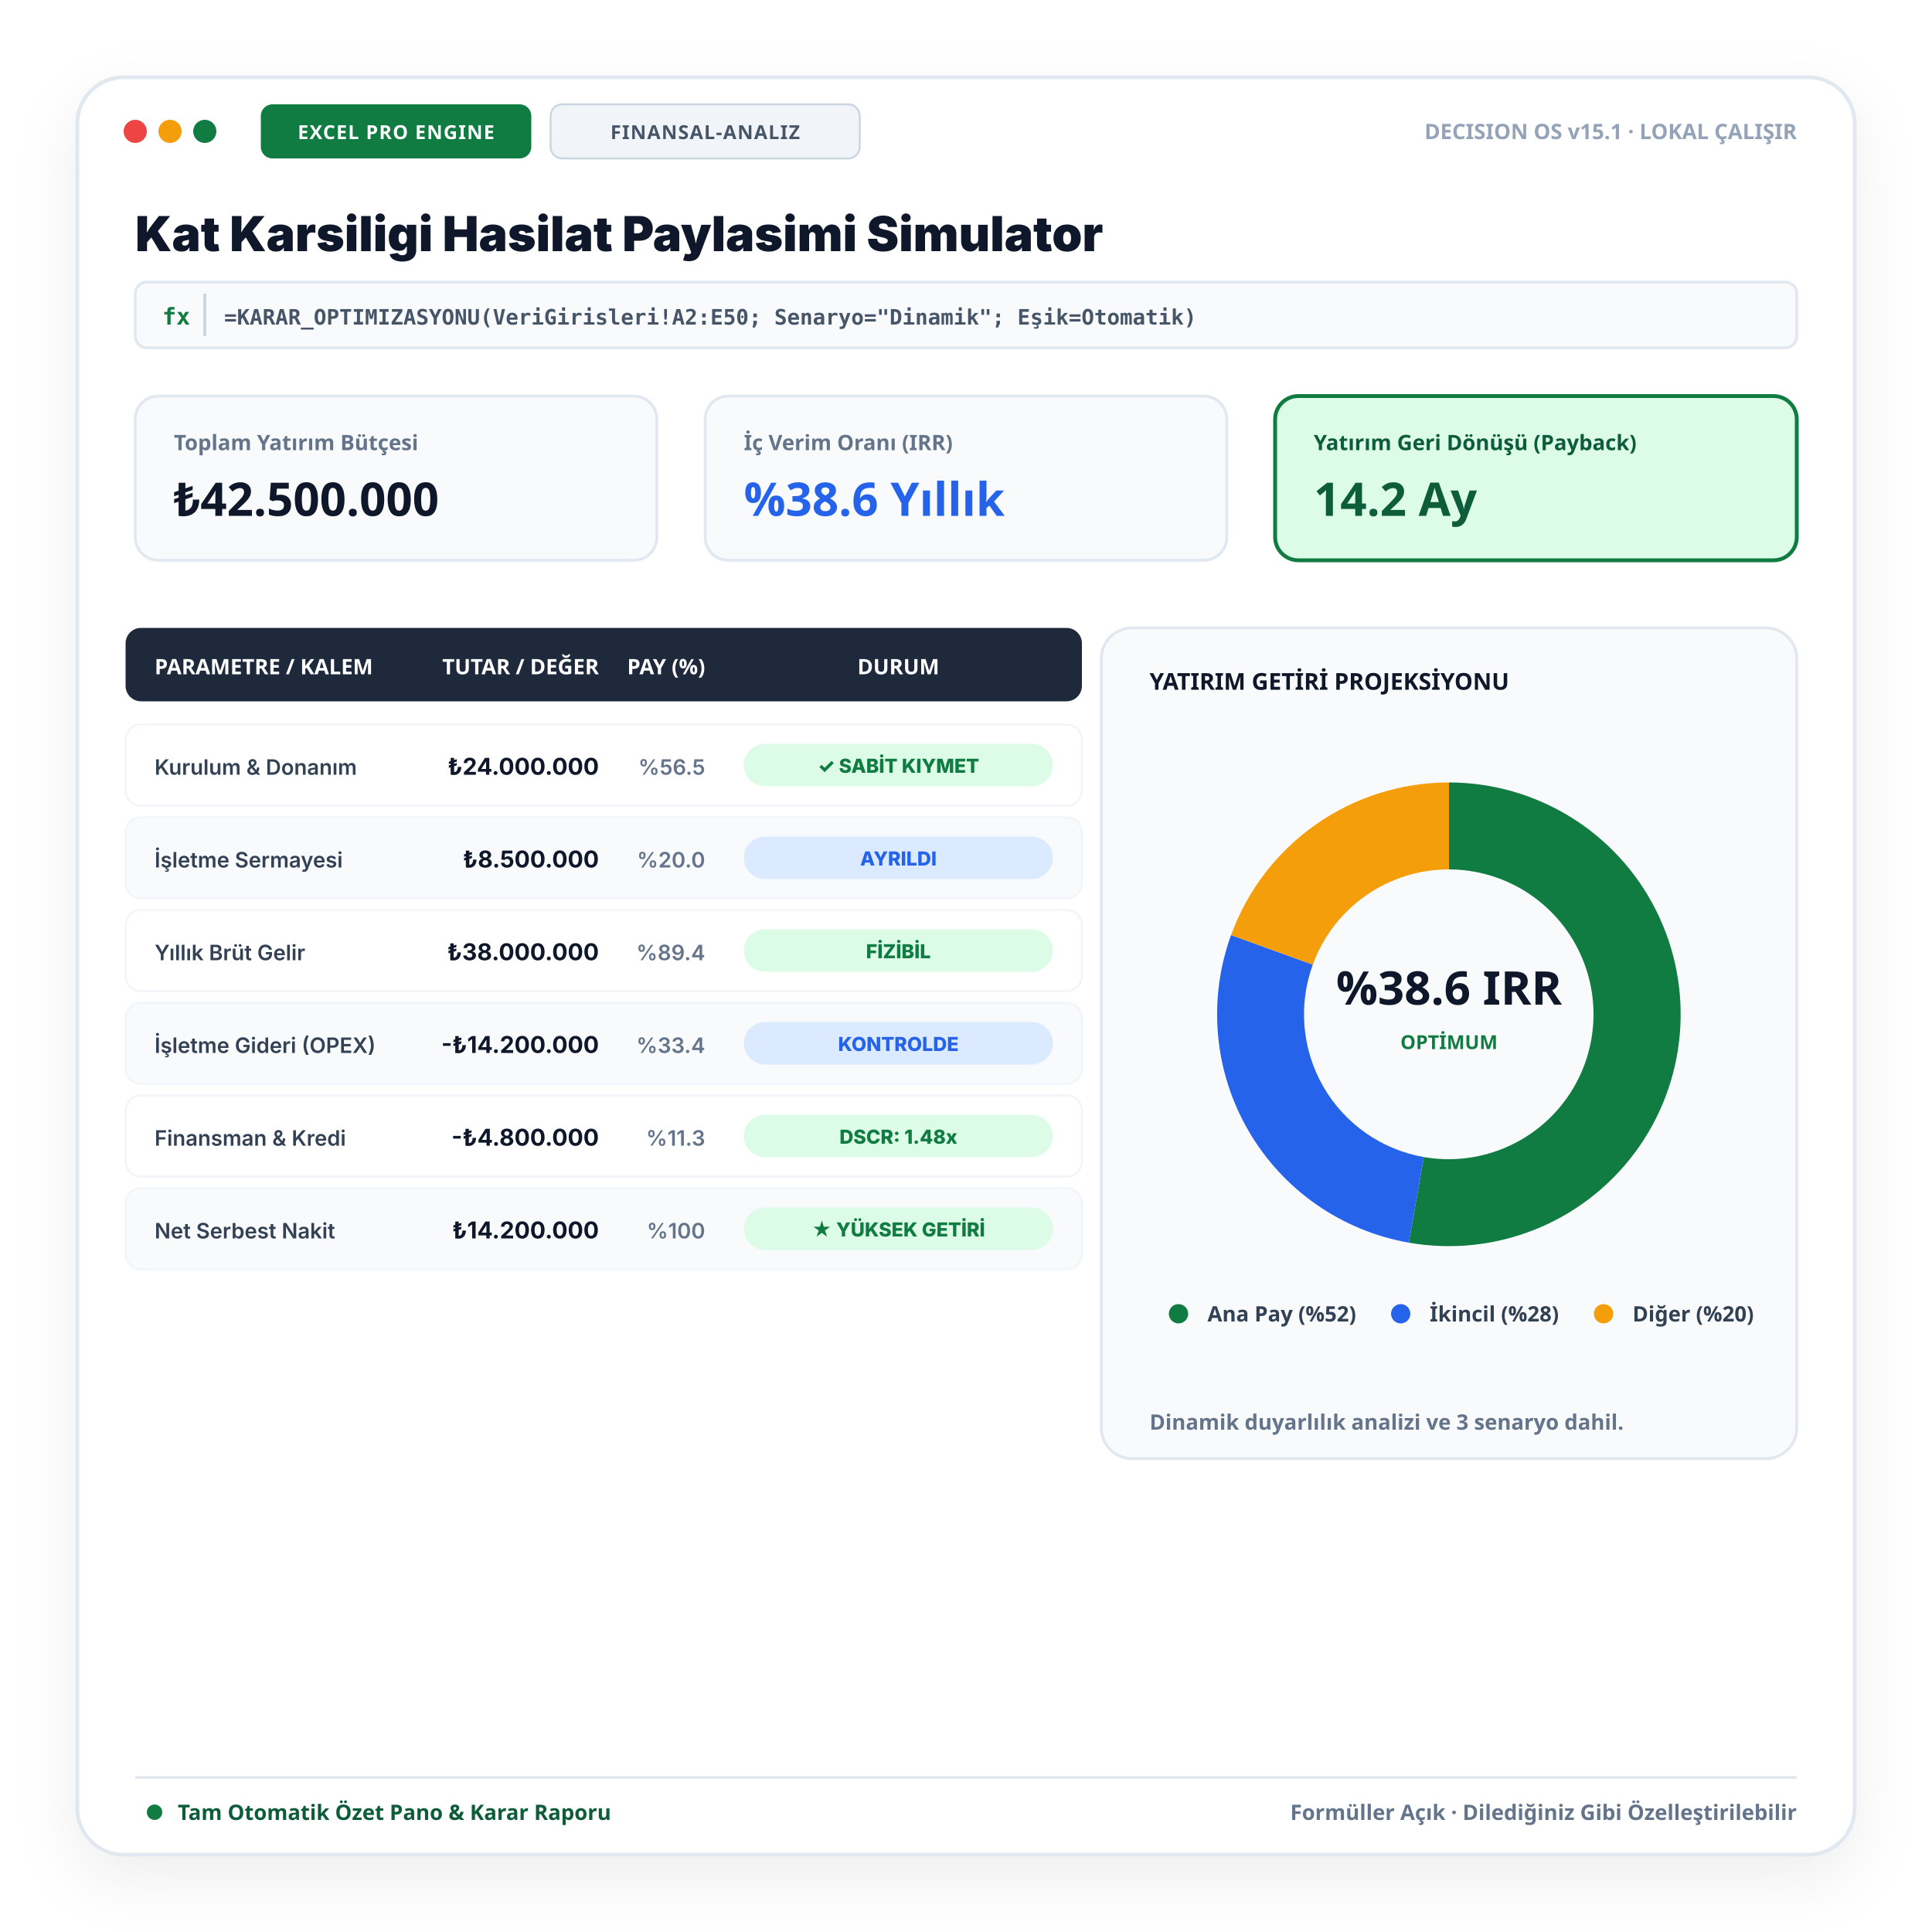
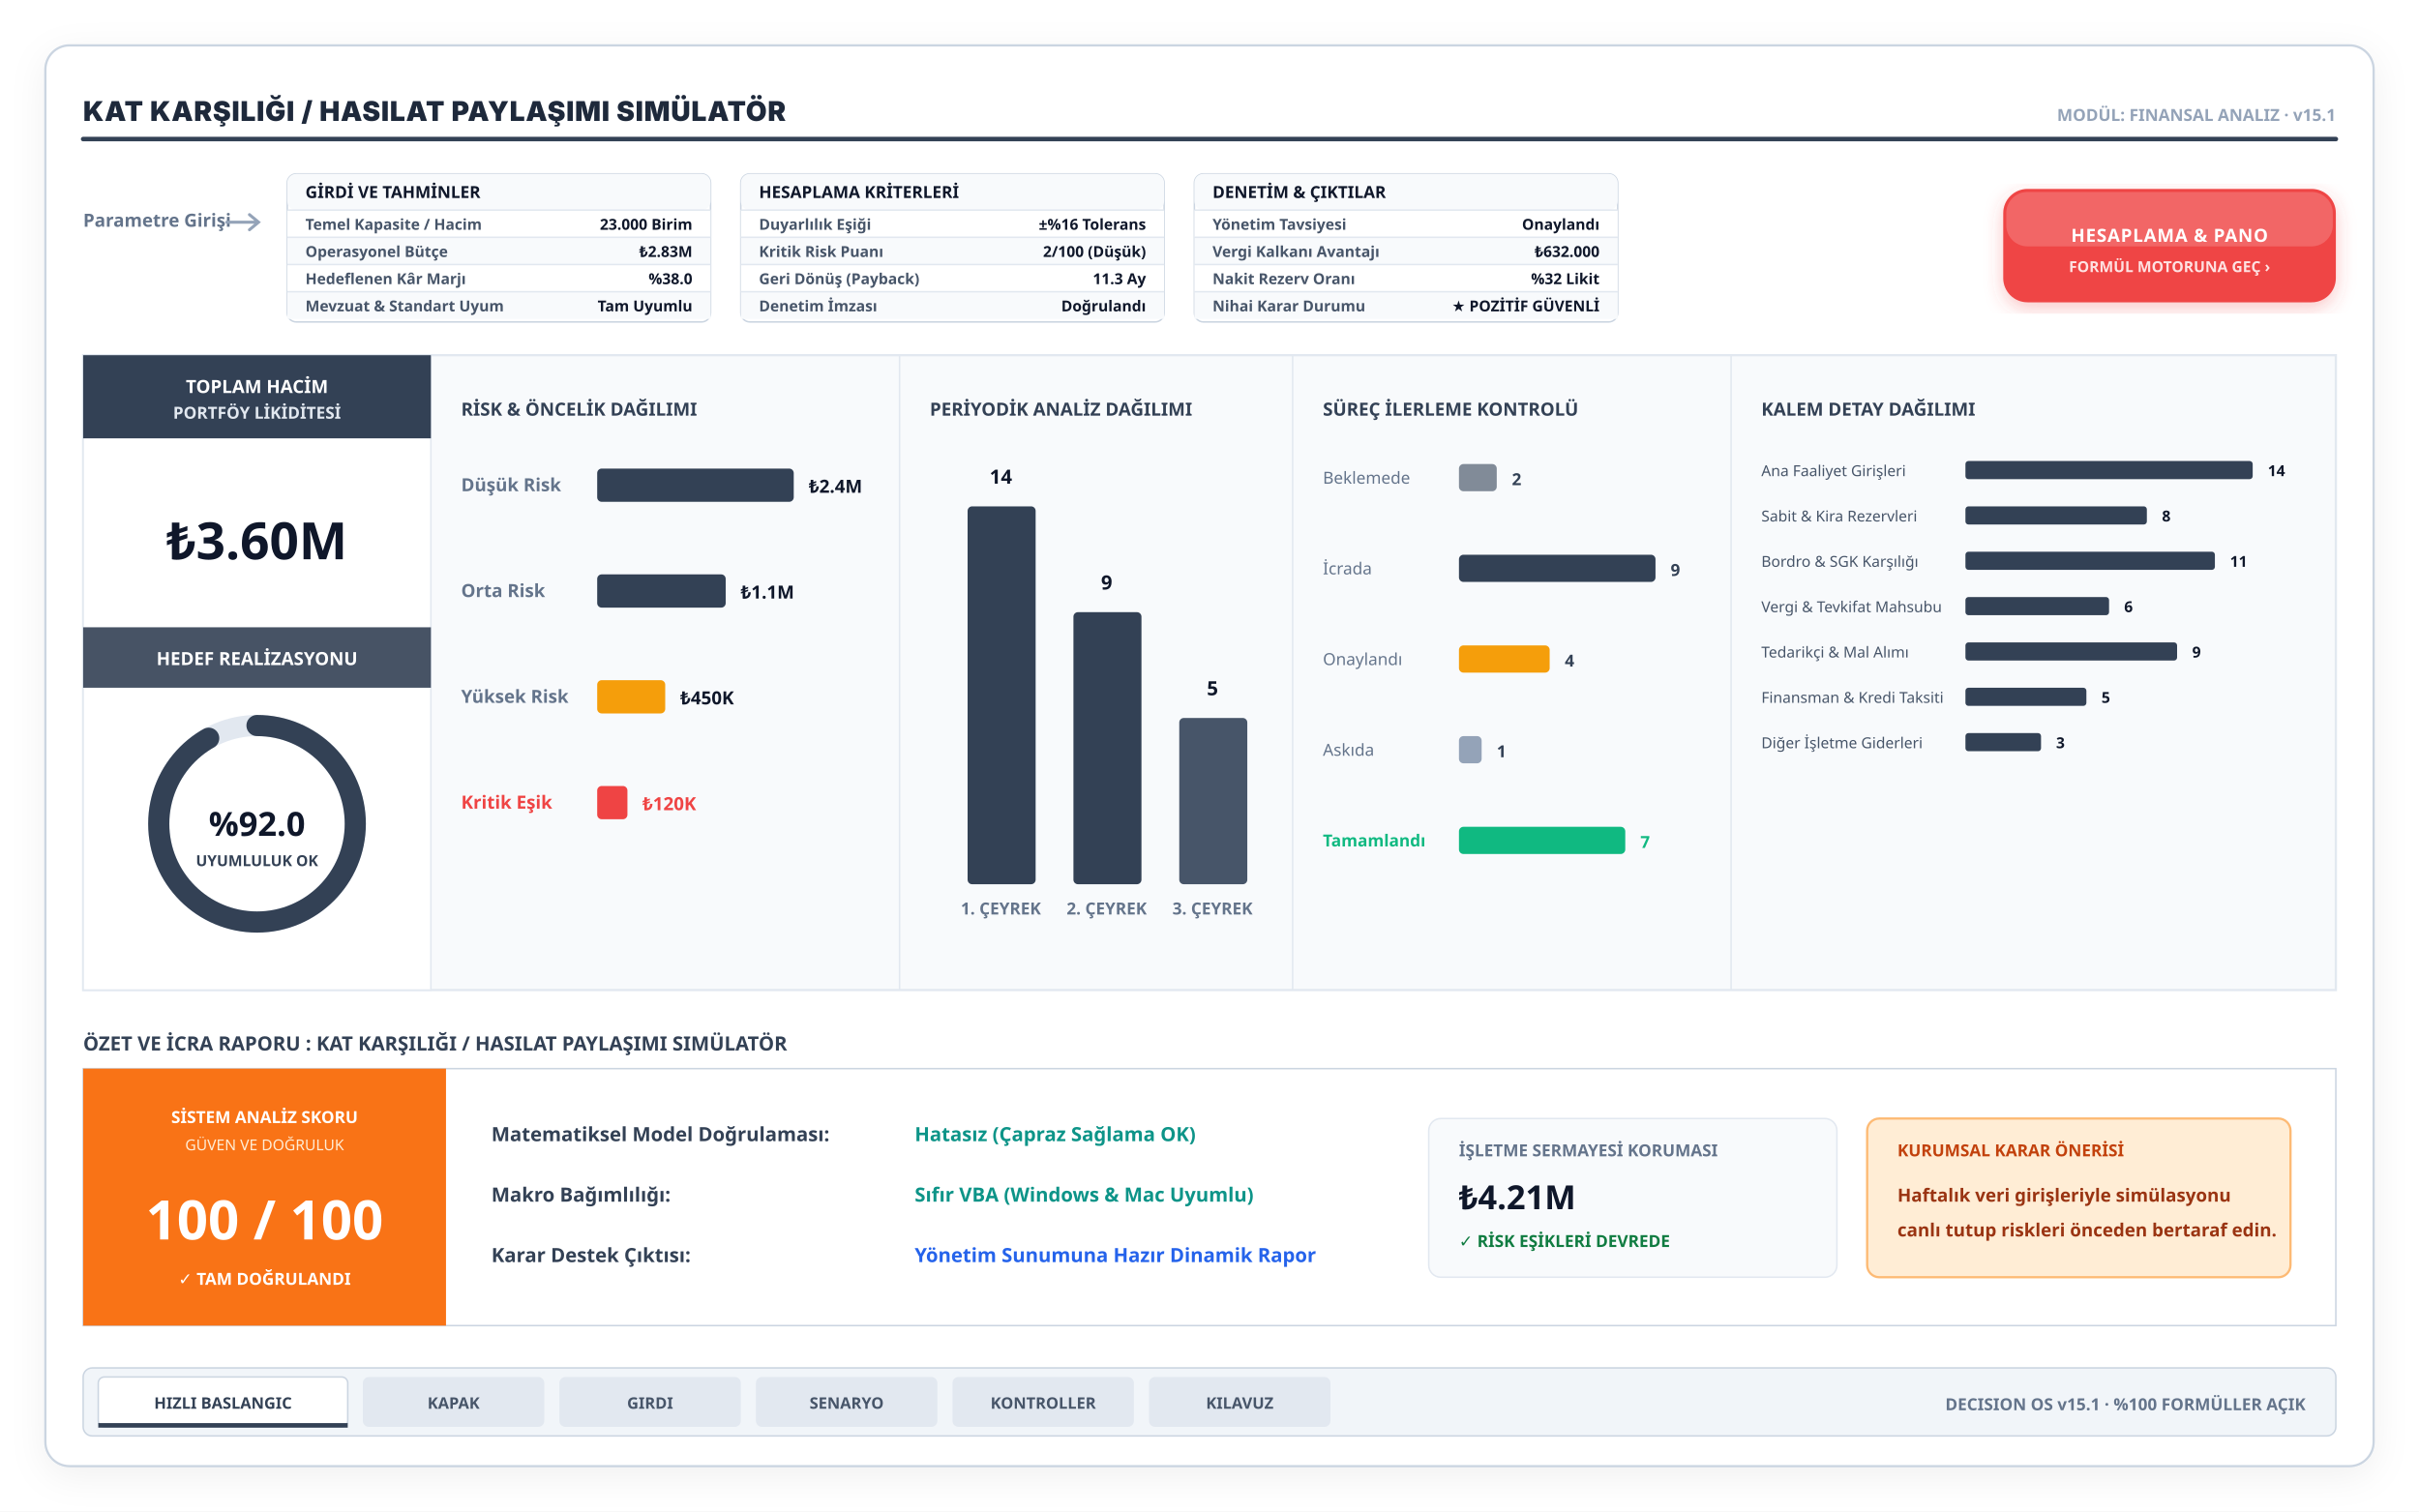
- <svg xmlns="http://www.w3.org/2000/svg" viewBox="0 0 1000 1000" width="100%" height="100%">
+ <svg xmlns="http://www.w3.org/2000/svg" viewBox="0 0 1600 1000" width="100%" height="100%">
  <defs>
-     <filter id="softCard" x="-10%" y="-10%" width="120%" height="120%">
-       <feDropShadow dx="0" dy="12" stdDeviation="16" flood-color="#0f172a" flood-opacity="0.07" />
+     <filter id="cardShadow" x="-5%" y="-5%" width="110%" height="110%">
+       <feDropShadow dx="0" dy="6" stdDeviation="12" flood-color="#0f172a" flood-opacity="0.06" />
+     </filter>
+     <filter id="btnShadow" x="-10%" y="-10%" width="120%" height="120%">
+       <feDropShadow dx="0" dy="4" stdDeviation="6" flood-color="#ef4444" flood-opacity="0.3" />
    </filter>
  </defs>
-   <rect width="1000" height="1000" fill="#ffffff" />
-   <rect x="40" y="40" width="920" height="920" rx="24" fill="#ffffff" stroke="#e2e8f0" stroke-width="2" filter="url(#softCard)" />
-   <g transform="translate(70, 68)">
-     <circle cx="0" cy="0" r="6" fill="#ef4444" />
-     <circle cx="18" cy="0" r="6" fill="#f59e0b" />
-     <circle cx="36" cy="0" r="6" fill="#107c41" />
-     <rect x="65" y="-14" width="140" height="28" rx="6" fill="#107c41" />
-     <text x="135" y="4" font-family="system-ui" font-size="10" font-weight="800" fill="#ffffff" text-anchor="middle" letter-spacing="0.5">EXCEL PRO ENGINE</text>
-     <rect x="215" y="-14" width="160" height="28" rx="6" fill="#f1f5f9" stroke="#cbd5e1" stroke-width="1" />
-     <text x="295" y="4" font-family="system-ui" font-size="10" font-weight="700" fill="#475569" text-anchor="middle" letter-spacing="0.5">FINANSAL-ANALIZ</text>
-     <text x="860" y="4" font-family="system-ui" font-size="11" font-weight="700" fill="#94a3b8" text-anchor="end">DECISION OS v15.1 · LOKAL ÇALIŞIR</text>
-   </g>
-   <g transform="translate(70, 130)">
-     <text x="0" y="0" font-family="system-ui, -apple-system, sans-serif" font-size="25" font-weight="900" fill="#0f172a">Kat Karsiligi Hasilat Paylasimi Simulator</text>
-     <rect x="0" y="16" width="860" height="34" rx="6" fill="#f8fafc" stroke="#e2e8f0" stroke-width="1.5" />
-     <text x="14" y="38" font-family="system-ui, monospace" font-size="12" font-weight="800" fill="#107c41">fx</text>
-     <line x1="36" y1="22" x2="36" y2="44" stroke="#cbd5e1" stroke-width="1.5" />
-     <text x="46" y="38" font-family="system-ui, monospace" font-size="11" font-weight="600" fill="#475569">=KARAR_OPTIMIZASYONU(VeriGirisleri!A2:E50; Senaryo="Dinamik"; Eşik=Otomatik)</text>
-   </g>
-   <g transform="translate(70, 205)">
-     <rect x="0" y="0" width="270" height="85" rx="12" fill="#f8fafc" stroke="#e2e8f0" stroke-width="1.5" />
-     <text x="20" y="28" font-family="system-ui" font-size="11" font-weight="700" fill="#64748b">Toplam Yatırım Bütçesi</text>
-     <text x="20" y="62" font-family="system-ui" font-size="24" font-weight="900" fill="#0f172a">₺42.500.000</text>
-     <rect x="295" y="0" width="270" height="85" rx="12" fill="#f8fafc" stroke="#e2e8f0" stroke-width="1.5" />
-     <text x="315" y="28" font-family="system-ui" font-size="11" font-weight="700" fill="#64748b">İç Verim Oranı (IRR)</text>
-     <text x="315" y="62" font-family="system-ui" font-size="24" font-weight="900" fill="#2563eb">%38.6 Yıllık</text>
-     <rect x="590" y="0" width="270" height="85" rx="12" fill="#dcfce7" stroke="#107c41" stroke-width="2" />
-     <text x="610" y="28" font-family="system-ui" font-size="11" font-weight="800" fill="#0d5c3a">Yatırım Geri Dönüşü (Payback)</text>
-     <text x="610" y="62" font-family="system-ui" font-size="24" font-weight="900" fill="#0d5c3a">14.2 Ay</text>
-   </g>
-   <rect x="65" y="325" width="495" height="38" rx="8" fill="#1e293b" />
-   <text x="80" y="349" font-family="system-ui" font-size="11" font-weight="800" fill="#ffffff">PARAMETRE / KALEM</text>
-   <text x="310" y="349" font-family="system-ui" font-size="11" font-weight="800" fill="#ffffff" text-anchor="end">TUTAR / DEĞER</text>
-   <text x="365" y="349" font-family="system-ui" font-size="11" font-weight="800" fill="#ffffff" text-anchor="end">PAY (%)</text>
-   <text x="465" y="349" font-family="system-ui" font-size="11" font-weight="800" fill="#ffffff" text-anchor="middle">DURUM</text>
-   <rect x="65" y="375" width="495" height="42" rx="8" fill="#ffffff" stroke="#f1f5f9" stroke-width="1" />
-   <text x="80" y="401" font-family="system-ui, -apple-system, sans-serif" font-size="11" font-weight="600" fill="#334155">Kurulum &amp; Donanım</text>
-   <text x="310" y="401" font-family="system-ui, -apple-system, sans-serif" font-size="12" font-weight="700" fill="#0f172a" text-anchor="end">₺24.000.000</text>
-   <text x="365" y="401" font-family="system-ui, -apple-system, sans-serif" font-size="11" font-weight="600" fill="#64748b" text-anchor="end">%56.5</text>
-   <rect x="385" y="385" width="160" height="22" rx="11" fill="#dcfce7" />
-   <text x="465" y="400" font-family="system-ui, -apple-system, sans-serif" font-size="10" font-weight="800" fill="#107c41" text-anchor="middle">✓ SABİT KIYMET</text>
-   <rect x="65" y="423" width="495" height="42" rx="8" fill="#f8fafc" stroke="#f1f5f9" stroke-width="1" />
-   <text x="80" y="449" font-family="system-ui, -apple-system, sans-serif" font-size="11" font-weight="600" fill="#334155">İşletme Sermayesi</text>
-   <text x="310" y="449" font-family="system-ui, -apple-system, sans-serif" font-size="12" font-weight="700" fill="#0f172a" text-anchor="end">₺8.500.000</text>
-   <text x="365" y="449" font-family="system-ui, -apple-system, sans-serif" font-size="11" font-weight="600" fill="#64748b" text-anchor="end">%20.0</text>
-   <rect x="385" y="433" width="160" height="22" rx="11" fill="#dbeafe" />
-   <text x="465" y="448" font-family="system-ui, -apple-system, sans-serif" font-size="10" font-weight="800" fill="#2563eb" text-anchor="middle">AYRILDI</text>
-   <rect x="65" y="471" width="495" height="42" rx="8" fill="#ffffff" stroke="#f1f5f9" stroke-width="1" />
-   <text x="80" y="497" font-family="system-ui, -apple-system, sans-serif" font-size="11" font-weight="600" fill="#334155">Yıllık Brüt Gelir</text>
-   <text x="310" y="497" font-family="system-ui, -apple-system, sans-serif" font-size="12" font-weight="700" fill="#0f172a" text-anchor="end">₺38.000.000</text>
-   <text x="365" y="497" font-family="system-ui, -apple-system, sans-serif" font-size="11" font-weight="600" fill="#64748b" text-anchor="end">%89.4</text>
-   <rect x="385" y="481" width="160" height="22" rx="11" fill="#dcfce7" />
-   <text x="465" y="496" font-family="system-ui, -apple-system, sans-serif" font-size="10" font-weight="800" fill="#107c41" text-anchor="middle">FİZİBİL</text>
-   <rect x="65" y="519" width="495" height="42" rx="8" fill="#f8fafc" stroke="#f1f5f9" stroke-width="1" />
-   <text x="80" y="545" font-family="system-ui, -apple-system, sans-serif" font-size="11" font-weight="600" fill="#334155">İşletme Gideri (OPEX)</text>
-   <text x="310" y="545" font-family="system-ui, -apple-system, sans-serif" font-size="12" font-weight="700" fill="#0f172a" text-anchor="end">-₺14.200.000</text>
-   <text x="365" y="545" font-family="system-ui, -apple-system, sans-serif" font-size="11" font-weight="600" fill="#64748b" text-anchor="end">%33.4</text>
-   <rect x="385" y="529" width="160" height="22" rx="11" fill="#dbeafe" />
-   <text x="465" y="544" font-family="system-ui, -apple-system, sans-serif" font-size="10" font-weight="800" fill="#2563eb" text-anchor="middle">KONTROLDE</text>
-   <rect x="65" y="567" width="495" height="42" rx="8" fill="#ffffff" stroke="#f1f5f9" stroke-width="1" />
-   <text x="80" y="593" font-family="system-ui, -apple-system, sans-serif" font-size="11" font-weight="600" fill="#334155">Finansman &amp; Kredi</text>
-   <text x="310" y="593" font-family="system-ui, -apple-system, sans-serif" font-size="12" font-weight="700" fill="#0f172a" text-anchor="end">-₺4.800.000</text>
-   <text x="365" y="593" font-family="system-ui, -apple-system, sans-serif" font-size="11" font-weight="600" fill="#64748b" text-anchor="end">%11.3</text>
-   <rect x="385" y="577" width="160" height="22" rx="11" fill="#dcfce7" />
-   <text x="465" y="592" font-family="system-ui, -apple-system, sans-serif" font-size="10" font-weight="800" fill="#107c41" text-anchor="middle">DSCR: 1.48x</text>
-   <rect x="65" y="615" width="495" height="42" rx="8" fill="#f8fafc" stroke="#f1f5f9" stroke-width="1" />
-   <text x="80" y="641" font-family="system-ui, -apple-system, sans-serif" font-size="11" font-weight="600" fill="#334155">Net Serbest Nakit</text>
-   <text x="310" y="641" font-family="system-ui, -apple-system, sans-serif" font-size="12" font-weight="700" fill="#0f172a" text-anchor="end">₺14.200.000</text>
-   <text x="365" y="641" font-family="system-ui, -apple-system, sans-serif" font-size="11" font-weight="600" fill="#64748b" text-anchor="end">%100</text>
-   <rect x="385" y="625" width="160" height="22" rx="11" fill="#dcfce7" />
-   <text x="465" y="640" font-family="system-ui, -apple-system, sans-serif" font-size="10" font-weight="800" fill="#107c41" text-anchor="middle">★ YÜKSEK GETİRİ</text>
-   <g transform="translate(570, 325)">
-     <rect width="360" height="430" rx="16" fill="#f8fafc" stroke="#e2e8f0" stroke-width="1.5" />
-     <text x="25" y="32" font-family="system-ui" font-size="12" font-weight="800" fill="#0f172a">YATIRIM GETİRİ PROJEKSİYONU</text>
-     <path d="M 159.2 318.2 A 120 120 0 1 0 180.0 80.0 L 180.0 125.0 A 75 75 0 1 1 167.0 273.9 Z" fill="#107c41" />
-     <path d="M 67.2 159.0 A 120 120 0 0 0 159.2 318.2 L 167.0 273.9 A 75 75 0 0 1 109.5 174.3 Z" fill="#2563eb" />
-     <path d="M 180.0 80.0 A 120 120 0 0 0 67.2 159.0 L 109.5 174.3 A 75 75 0 0 1 180.0 125.0 Z" fill="#f59e0b" />
-     <text x="180" y="195" font-family="system-ui" font-size="24" font-weight="900" fill="#0f172a" text-anchor="middle">%38.6 IRR</text>
-     <text x="180" y="218" font-family="system-ui" font-size="10" font-weight="800" fill="#107c41" text-anchor="middle">OPTİMUM</text>
-     <g transform="translate(30, 345)">
-       <circle cx="10" cy="10" r="5" fill="#107c41" />
-       <text x="25" y="14" font-family="system-ui" font-size="11" font-weight="600" fill="#334155">Ana Pay (%52)</text>
-       <circle cx="125" cy="10" r="5" fill="#2563eb" />
-       <text x="140" y="14" font-family="system-ui" font-size="11" font-weight="600" fill="#334155">İkincil (%28)</text>
-       <circle cx="230" cy="10" r="5" fill="#f59e0b" />
-       <text x="245" y="14" font-family="system-ui" font-size="11" font-weight="600" fill="#334155">Diğer (%20)</text>
-     </g>
-     <text x="25" y="415" font-family="system-ui" font-size="11" font-weight="600" fill="#64748b">Dinamik duyarlılık analizi ve 3 senaryo dahil.</text>
-   </g>
-   <g transform="translate(70, 920)">
-     <line x1="0" y1="0" x2="860" y2="0" stroke="#e2e8f0" stroke-width="1.5" />
-     <circle cx="10" cy="18" r="4" fill="#107c41" />
-     <text x="22" y="22" font-family="system-ui" font-size="11" font-weight="700" fill="#0d5c3a">Tam Otomatik Özet Pano &amp; Karar Raporu</text>
-     <text x="860" y="22" font-family="system-ui" font-size="11" font-weight="600" fill="#64748b" text-anchor="end">Formüller Açık · Dilediğiniz Gibi Özelleştirilebilir</text>
+   <rect width="1600" height="1000" fill="#ffffff" />
+   <rect x="30" y="30" width="1540" height="940" rx="16" fill="#ffffff" stroke="#cbd5e1" stroke-width="1.5" filter="url(#cardShadow)" />
+   <g transform="translate(55, 60)">
+     <text x="0" y="20" font-family="system-ui, -apple-system, sans-serif" font-size="18" font-weight="900" fill="#1e293b" letter-spacing="0.5">KAT KARŞILIĞI / HASILAT PAYLAŞIMI SIMÜLATÖR</text>
+     <text x="1490" y="20" font-family="system-ui" font-size="11" font-weight="700" fill="#94a3b8" text-anchor="end">MODÜL: FINANSAL ANALIZ · v15.1</text>
+     <line x1="0" y1="32" x2="1490" y2="32" stroke="#334155" stroke-width="3" stroke-linecap="round" />
+   </g>
+   <g transform="translate(55, 115)">
+     <text x="0" y="35" font-family="system-ui, sans-serif" font-size="12" font-weight="700" fill="#64748b">Parametre Girişi</text>
+     <path d="M 95 32 L 115 32 M 110 27 L 116 32 L 110 37" stroke="#94a3b8" stroke-width="2" fill="none" stroke-linecap="round" />
+     <g transform="translate(135, 0)">
+       <rect width="280" height="98" rx="6" fill="#ffffff" stroke="#cbd5e1" stroke-width="1" />
+       <rect width="280" height="24" rx="6" fill="#f8fafc" />
+       <text x="12" y="16" font-family="system-ui" font-size="11" font-weight="800" fill="#0f172a">GİRDİ VE TAHMİNLER</text>
+       <rect x="0" y="24" width="280" height="18" fill="#ffffff" />
+       <line x1="0" y1="24" x2="280" y2="24" stroke="#e2e8f0" stroke-width="1" />
+       <text x="12" y="37" font-family="system-ui" font-size="10" font-weight="600" fill="#475569">Temel Kapasite / Hacim</text>
+       <text x="268" y="37" font-family="system-ui" font-size="10" font-weight="700" fill="#0f172a" text-anchor="end">23.000 Birim</text>
+       <rect x="0" y="42" width="280" height="18" fill="#f8fafc" />
+       <line x1="0" y1="42" x2="280" y2="42" stroke="#e2e8f0" stroke-width="1" />
+       <text x="12" y="55" font-family="system-ui" font-size="10" font-weight="600" fill="#475569">Operasyonel Bütçe</text>
+       <text x="268" y="55" font-family="system-ui" font-size="10" font-weight="700" fill="#0f172a" text-anchor="end">₺2.83M</text>
+       <rect x="0" y="60" width="280" height="18" fill="#ffffff" />
+       <line x1="0" y1="60" x2="280" y2="60" stroke="#e2e8f0" stroke-width="1" />
+       <text x="12" y="73" font-family="system-ui" font-size="10" font-weight="600" fill="#475569">Hedeflenen Kâr Marjı</text>
+       <text x="268" y="73" font-family="system-ui" font-size="10" font-weight="700" fill="#0f172a" text-anchor="end">%38.0</text>
+       <rect x="0" y="78" width="280" height="18" fill="#f8fafc" />
+       <line x1="0" y1="78" x2="280" y2="78" stroke="#e2e8f0" stroke-width="1" />
+       <text x="12" y="91" font-family="system-ui" font-size="10" font-weight="600" fill="#475569">Mevzuat &amp; Standart Uyum</text>
+       <text x="268" y="91" font-family="system-ui" font-size="10" font-weight="700" fill="#0f172a" text-anchor="end">Tam Uyumlu</text>
+     </g>
+     <g transform="translate(435, 0)">
+       <rect width="280" height="98" rx="6" fill="#ffffff" stroke="#cbd5e1" stroke-width="1" />
+       <rect width="280" height="24" rx="6" fill="#f8fafc" />
+       <text x="12" y="16" font-family="system-ui" font-size="11" font-weight="800" fill="#0f172a">HESAPLAMA KRİTERLERİ</text>
+       <rect x="0" y="24" width="280" height="18" fill="#ffffff" />
+       <line x1="0" y1="24" x2="280" y2="24" stroke="#e2e8f0" stroke-width="1" />
+       <text x="12" y="37" font-family="system-ui" font-size="10" font-weight="600" fill="#475569">Duyarlılık Eşiği</text>
+       <text x="268" y="37" font-family="system-ui" font-size="10" font-weight="700" fill="#0f172a" text-anchor="end">±%16 Tolerans</text>
+       <rect x="0" y="42" width="280" height="18" fill="#f8fafc" />
+       <line x1="0" y1="42" x2="280" y2="42" stroke="#e2e8f0" stroke-width="1" />
+       <text x="12" y="55" font-family="system-ui" font-size="10" font-weight="600" fill="#475569">Kritik Risk Puanı</text>
+       <text x="268" y="55" font-family="system-ui" font-size="10" font-weight="700" fill="#0f172a" text-anchor="end">2/100 (Düşük)</text>
+       <rect x="0" y="60" width="280" height="18" fill="#ffffff" />
+       <line x1="0" y1="60" x2="280" y2="60" stroke="#e2e8f0" stroke-width="1" />
+       <text x="12" y="73" font-family="system-ui" font-size="10" font-weight="600" fill="#475569">Geri Dönüş (Payback)</text>
+       <text x="268" y="73" font-family="system-ui" font-size="10" font-weight="700" fill="#0f172a" text-anchor="end">11.3 Ay</text>
+       <rect x="0" y="78" width="280" height="18" fill="#f8fafc" />
+       <line x1="0" y1="78" x2="280" y2="78" stroke="#e2e8f0" stroke-width="1" />
+       <text x="12" y="91" font-family="system-ui" font-size="10" font-weight="600" fill="#475569">Denetim İmzası</text>
+       <text x="268" y="91" font-family="system-ui" font-size="10" font-weight="700" fill="#0f172a" text-anchor="end">Doğrulandı</text>
+     </g>
+     <g transform="translate(735, 0)">
+       <rect width="280" height="98" rx="6" fill="#ffffff" stroke="#cbd5e1" stroke-width="1" />
+       <rect width="280" height="24" rx="6" fill="#f8fafc" />
+       <text x="12" y="16" font-family="system-ui" font-size="11" font-weight="800" fill="#0f172a">DENETİM &amp; ÇIKTILAR</text>
+       <rect x="0" y="24" width="280" height="18" fill="#ffffff" />
+       <line x1="0" y1="24" x2="280" y2="24" stroke="#e2e8f0" stroke-width="1" />
+       <text x="12" y="37" font-family="system-ui" font-size="10" font-weight="600" fill="#475569">Yönetim Tavsiyesi</text>
+       <text x="268" y="37" font-family="system-ui" font-size="10" font-weight="700" fill="#0f172a" text-anchor="end">Onaylandı</text>
+       <rect x="0" y="42" width="280" height="18" fill="#f8fafc" />
+       <line x1="0" y1="42" x2="280" y2="42" stroke="#e2e8f0" stroke-width="1" />
+       <text x="12" y="55" font-family="system-ui" font-size="10" font-weight="600" fill="#475569">Vergi Kalkanı Avantajı</text>
+       <text x="268" y="55" font-family="system-ui" font-size="10" font-weight="700" fill="#0f172a" text-anchor="end">₺632.000</text>
+       <rect x="0" y="60" width="280" height="18" fill="#ffffff" />
+       <line x1="0" y1="60" x2="280" y2="60" stroke="#e2e8f0" stroke-width="1" />
+       <text x="12" y="73" font-family="system-ui" font-size="10" font-weight="600" fill="#475569">Nakit Rezerv Oranı</text>
+       <text x="268" y="73" font-family="system-ui" font-size="10" font-weight="700" fill="#0f172a" text-anchor="end">%32 Likit</text>
+       <rect x="0" y="78" width="280" height="18" fill="#f8fafc" />
+       <line x1="0" y1="78" x2="280" y2="78" stroke="#e2e8f0" stroke-width="1" />
+       <text x="12" y="91" font-family="system-ui" font-size="10" font-weight="600" fill="#475569">Nihai Karar Durumu</text>
+       <text x="268" y="91" font-family="system-ui" font-size="10" font-weight="700" fill="#0f172a" text-anchor="end">★ POZİTİF GÜVENLİ</text>
+     </g>
+     <g transform="translate(1270, 10)" filter="url(#btnShadow)">
+       <rect width="220" height="75" rx="16" fill="#ef4444" />
+       <rect x="2" y="2" width="216" height="36" rx="14" fill="#ffffff" fill-opacity="0.18" />
+       <text x="110" y="35" font-family="system-ui, sans-serif" font-size="12" font-weight="900" fill="#ffffff" text-anchor="middle" letter-spacing="0.5">HESAPLAMA &amp; PANO</text>
+       <text x="110" y="55" font-family="system-ui, sans-serif" font-size="10" font-weight="700" fill="#fee2e2" text-anchor="middle">FORMÜL MOTORUNA GEÇ ›</text>
+     </g>
+   </g>
+   <g transform="translate(55, 235)">
+     <rect width="1490" height="420" fill="#f8fafc" stroke="#e2e8f0" stroke-width="1.5" />
+     <g transform="translate(0, 0)">
+       <rect width="230" height="420" fill="#ffffff" stroke="#e2e8f0" stroke-width="1" />
+       <rect width="230" height="55" fill="#334155" />
+       <text x="115" y="25" font-family="system-ui" font-size="12" font-weight="800" fill="#ffffff" text-anchor="middle">TOPLAM HACİM</text>
+       <text x="115" y="42" font-family="system-ui" font-size="11" font-weight="600" fill="#e2e8f0" text-anchor="middle">PORTFÖY LİKİDİTESİ</text>
+       <text x="115" y="135" font-family="system-ui" font-size="34" font-weight="900" fill="#0f172a" text-anchor="middle">₺3.60M</text>
+       <rect y="180" width="230" height="40" fill="#334155" fill-opacity="0.9" />
+       <text x="115" y="205" font-family="system-ui" font-size="12" font-weight="800" fill="#ffffff" text-anchor="middle">HEDEF REALİZASYONU</text>
+       <g transform="translate(115, 310)">
+         <circle cx="0" cy="0" r="65" fill="none" stroke="#e2e8f0" stroke-width="14" />
+         <circle cx="0" cy="0" r="65" fill="none" stroke="#334155" stroke-width="14" stroke-dasharray="408" stroke-dashoffset="33" stroke-linecap="round" transform="rotate(-90)" />
+         <text x="0" y="8" font-family="system-ui" font-size="22" font-weight="900" fill="#0f172a" text-anchor="middle">%92.0</text>
+         <text x="0" y="28" font-family="system-ui" font-size="10" font-weight="700" fill="#334155" text-anchor="middle">UYUMLULUK OK</text>
+       </g>
+     </g>
+     <g transform="translate(250, 20)">
+       <text x="0" y="20" font-family="system-ui" font-size="12" font-weight="800" fill="#334155">RİSK &amp; ÖNCELİK DAĞILIMI</text>
+       <text x="0" y="70" font-family="system-ui" font-size="12" font-weight="600" fill="#64748b">Düşük Risk</text>
+       <rect x="90" y="55" width="130" height="22" rx="3" fill="#334155" />
+       <text x="230" y="71" font-family="system-ui" font-size="12" font-weight="800" fill="#0f172a">₺2.4M</text>
+       <text x="0" y="140" font-family="system-ui" font-size="12" font-weight="600" fill="#64748b">Orta Risk</text>
+       <rect x="90" y="125" width="85" height="22" rx="3" fill="#334155" />
+       <text x="185" y="141" font-family="system-ui" font-size="12" font-weight="800" fill="#0f172a">₺1.1M</text>
+       <text x="0" y="210" font-family="system-ui" font-size="12" font-weight="600" fill="#64748b">Yüksek Risk</text>
+       <rect x="90" y="195" width="45" height="22" rx="3" fill="#f59e0b" />
+       <text x="145" y="211" font-family="system-ui" font-size="12" font-weight="800" fill="#0f172a">₺450K</text>
+       <text x="0" y="280" font-family="system-ui" font-size="12" font-weight="700" fill="#ef4444">Kritik Eşik</text>
+       <rect x="90" y="265" width="20" height="22" rx="3" fill="#ef4444" />
+       <text x="120" y="281" font-family="system-ui" font-size="12" font-weight="800" fill="#ef4444">₺120K</text>
+     </g>
+     <g transform="translate(560, 20)">
+       <line x1="-20" y1="-20" x2="-20" y2="400" stroke="#e2e8f0" stroke-width="1" />
+       <text x="0" y="20" font-family="system-ui" font-size="12" font-weight="800" fill="#334155">PERİYODİK ANALİZ DAĞILIMI</text>
+       <rect x="25" y="80" width="45" height="250" rx="3" fill="#334155" />
+       <text x="47" y="65" font-family="system-ui" font-size="13" font-weight="900" fill="#0f172a" text-anchor="middle">14</text>
+       <text x="47" y="350" font-family="system-ui" font-size="11" font-weight="700" fill="#64748b" text-anchor="middle">1. ÇEYREK</text>
+       <rect x="95" y="150" width="45" height="180" rx="3" fill="#334155" />
+       <text x="117" y="135" font-family="system-ui" font-size="13" font-weight="900" fill="#0f172a" text-anchor="middle">9</text>
+       <text x="117" y="350" font-family="system-ui" font-size="11" font-weight="700" fill="#64748b" text-anchor="middle">2. ÇEYREK</text>
+       <rect x="165" y="220" width="45" height="110" rx="3" fill="#475569" />
+       <text x="187" y="205" font-family="system-ui" font-size="13" font-weight="900" fill="#0f172a" text-anchor="middle">5</text>
+       <text x="187" y="350" font-family="system-ui" font-size="11" font-weight="700" fill="#64748b" text-anchor="middle">3. ÇEYREK</text>
+     </g>
+     <g transform="translate(820, 20)">
+       <line x1="-20" y1="-20" x2="-20" y2="400" stroke="#e2e8f0" stroke-width="1" />
+       <text x="0" y="20" font-family="system-ui" font-size="12" font-weight="800" fill="#334155">SÜREÇ İLERLEME KONTROLÜ</text>
+       <text x="0" y="65" font-family="system-ui" font-size="11" fill="#64748b">Beklemede</text>
+       <rect x="90" y="52" width="25" height="18" rx="3" fill="#334155" fill-opacity="0.6" />
+       <text x="125" y="66" font-family="system-ui" font-size="11" font-weight="800" fill="#334155">2</text>
+       <text x="0" y="125" font-family="system-ui" font-size="11" fill="#64748b">İcrada</text>
+       <rect x="90" y="112" width="130" height="18" rx="3" fill="#334155" />
+       <text x="230" y="126" font-family="system-ui" font-size="11" font-weight="800" fill="#334155">9</text>
+       <text x="0" y="185" font-family="system-ui" font-size="11" fill="#64748b">Onaylandı</text>
+       <rect x="90" y="172" width="60" height="18" rx="3" fill="#f59e0b" />
+       <text x="160" y="186" font-family="system-ui" font-size="11" font-weight="800" fill="#334155">4</text>
+       <text x="0" y="245" font-family="system-ui" font-size="11" fill="#64748b">Askıda</text>
+       <rect x="90" y="232" width="15" height="18" rx="3" fill="#94a3b8" />
+       <text x="115" y="246" font-family="system-ui" font-size="11" font-weight="800" fill="#334155">1</text>
+       <text x="0" y="305" font-family="system-ui" font-size="11" font-weight="700" fill="#10b981">Tamamlandı</text>
+       <rect x="90" y="292" width="110" height="18" rx="3" fill="#10b981" />
+       <text x="210" y="306" font-family="system-ui" font-size="11" font-weight="800" fill="#10b981">7</text>
+     </g>
+     <g transform="translate(1110, 20)">
+       <line x1="-20" y1="-20" x2="-20" y2="400" stroke="#e2e8f0" stroke-width="1" />
+       <text x="0" y="20" font-family="system-ui" font-size="12" font-weight="800" fill="#334155">KALEM DETAY DAĞILIMI</text>
+       <g transform="translate(0, 45)">
+         <text x="0" y="15" font-family="system-ui" font-size="10" fill="#475569">Ana Faaliyet Girişleri</text>
+         <rect x="135" y="5" width="190" height="12" rx="2" fill="#334155" />
+         <text x="335" y="15" font-family="system-ui" font-size="10" font-weight="800" fill="#0f172a">14</text>
+         <text x="0" y="45" font-family="system-ui" font-size="10" fill="#475569">Sabit &amp; Kira Rezervleri</text>
+         <rect x="135" y="35" width="120" height="12" rx="2" fill="#334155" />
+         <text x="265" y="45" font-family="system-ui" font-size="10" font-weight="800" fill="#0f172a">8</text>
+         <text x="0" y="75" font-family="system-ui" font-size="10" fill="#475569">Bordro &amp; SGK Karşılığı</text>
+         <rect x="135" y="65" width="165" height="12" rx="2" fill="#334155" />
+         <text x="310" y="75" font-family="system-ui" font-size="10" font-weight="800" fill="#0f172a">11</text>
+         <text x="0" y="105" font-family="system-ui" font-size="10" fill="#475569">Vergi &amp; Tevkifat Mahsubu</text>
+         <rect x="135" y="95" width="95" height="12" rx="2" fill="#334155" />
+         <text x="240" y="105" font-family="system-ui" font-size="10" font-weight="800" fill="#0f172a">6</text>
+         <text x="0" y="135" font-family="system-ui" font-size="10" fill="#475569">Tedarikçi &amp; Mal Alımı</text>
+         <rect x="135" y="125" width="140" height="12" rx="2" fill="#334155" />
+         <text x="285" y="135" font-family="system-ui" font-size="10" font-weight="800" fill="#0f172a">9</text>
+         <text x="0" y="165" font-family="system-ui" font-size="10" fill="#475569">Finansman &amp; Kredi Taksiti</text>
+         <rect x="135" y="155" width="80" height="12" rx="2" fill="#334155" />
+         <text x="225" y="165" font-family="system-ui" font-size="10" font-weight="800" fill="#0f172a">5</text>
+         <text x="0" y="195" font-family="system-ui" font-size="10" fill="#475569">Diğer İşletme Giderleri</text>
+         <rect x="135" y="185" width="50" height="12" rx="2" fill="#334155" />
+         <text x="195" y="195" font-family="system-ui" font-size="10" font-weight="800" fill="#0f172a">3</text>
+       </g>
+     </g>
+   </g>
+   <g transform="translate(55, 675)">
+     <text x="0" y="20" font-family="system-ui" font-size="13" font-weight="800" fill="#334155">ÖZET VE İCRA RAPORU : KAT KARŞILIĞI / HASILAT PAYLAŞIMI SIMÜLATÖR</text>
+     <rect x="0" y="32" width="1490" height="170" fill="#ffffff" stroke="#cbd5e1" stroke-width="1" />
+     <rect x="0" y="32" width="240" height="170" fill="#f97316" />
+     <text x="120" y="68" font-family="system-ui" font-size="11" font-weight="800" fill="#ffffff" text-anchor="middle">SİSTEM ANALİZ SKORU</text>
+     <text x="120" y="86" font-family="system-ui" font-size="10" fill="#ffedd5" text-anchor="middle">GÜVEN VE DOĞRULUK</text>
+     <text x="120" y="145" font-family="system-ui" font-size="36" font-weight="900" fill="#ffffff" text-anchor="middle">100 / 100</text>
+     <text x="120" y="175" font-family="system-ui" font-size="11" font-weight="700" fill="#ffffff" text-anchor="middle">✓ TAM DOĞRULANDI</text>
+     <g transform="translate(270, 55)">
+       <text x="0" y="25" font-family="system-ui" font-size="13" font-weight="700" fill="#334155">Matematiksel Model Doğrulaması:</text>
+       <text x="280" y="25" font-family="system-ui" font-size="13" font-weight="800" fill="#0d9488">Hatasız (Çapraz Sağlama OK)</text>
+       <text x="0" y="65" font-family="system-ui" font-size="13" font-weight="700" fill="#334155">Makro Bağımlılığı:</text>
+       <text x="280" y="65" font-family="system-ui" font-size="13" font-weight="800" fill="#0d9488">Sıfır VBA (Windows &amp; Mac Uyumlu)</text>
+       <text x="0" y="105" font-family="system-ui" font-size="13" font-weight="700" fill="#334155">Karar Destek Çıktısı:</text>
+       <text x="280" y="105" font-family="system-ui" font-size="13" font-weight="800" fill="#2563eb">Yönetim Sunumuna Hazır Dinamik Rapor</text>
+       <rect x="620" y="10" width="270" height="105" rx="8" fill="#f8fafc" stroke="#e2e8f0" stroke-width="1" />
+       <text x="640" y="35" font-family="system-ui" font-size="11" font-weight="700" fill="#64748b">İŞLETME SERMAYESİ KORUMASI</text>
+       <text x="640" y="70" font-family="system-ui" font-size="22" font-weight="900" fill="#0f172a">₺4.21M</text>
+       <text x="640" y="95" font-family="system-ui" font-size="11" font-weight="800" fill="#107c41">✓ RİSK EŞİKLERİ DEVREDE</text>
+       <rect x="910" y="10" width="280" height="105" rx="8" fill="#ffedd5" stroke="#fdba74" stroke-width="1.5" />
+       <text x="930" y="35" font-family="system-ui" font-size="11" font-weight="800" fill="#c2410c">KURUMSAL KARAR ÖNERİSİ</text>
+       <text x="930" y="65" font-family="system-ui" font-size="12" font-weight="800" fill="#9a3412">Haftalık veri girişleriyle simülasyonu</text>
+       <text x="930" y="88" font-family="system-ui" font-size="12" font-weight="800" fill="#9a3412">canlı tutup riskleri önceden bertaraf edin.</text>
+     </g>
+   </g>
+   <g transform="translate(55, 905)">
+     <rect width="1490" height="45" rx="6" fill="#f1f5f9" stroke="#cbd5e1" stroke-width="1" />
+     <rect x="10" y="6" width="165" height="33" rx="4" fill="#ffffff" stroke="#cbd5e1" stroke-width="1" />
+     <line x1="10" y1="38" x2="175" y2="38" stroke="#334155" stroke-width="3" />
+     <text x="92.5" y="27" font-family="system-ui" font-size="10.5" font-weight="800" fill="#334155" text-anchor="middle">HIZLI BASLANGIC</text>
+     <rect x="185" y="6" width="120" height="33" rx="4" fill="#e2e8f0" />
+     <text x="245" y="27" font-family="system-ui" font-size="10.5" font-weight="700" fill="#475569" text-anchor="middle">KAPAK</text>
+     <rect x="315" y="6" width="120" height="33" rx="4" fill="#e2e8f0" />
+     <text x="375" y="27" font-family="system-ui" font-size="10.5" font-weight="700" fill="#475569" text-anchor="middle">GIRDI</text>
+     <rect x="445" y="6" width="120" height="33" rx="4" fill="#e2e8f0" />
+     <text x="505" y="27" font-family="system-ui" font-size="10.5" font-weight="700" fill="#475569" text-anchor="middle">SENARYO</text>
+     <rect x="575" y="6" width="120" height="33" rx="4" fill="#e2e8f0" />
+     <text x="635" y="27" font-family="system-ui" font-size="10.5" font-weight="700" fill="#475569" text-anchor="middle">KONTROLLER</text>
+     <rect x="705" y="6" width="120" height="33" rx="4" fill="#e2e8f0" />
+     <text x="765" y="27" font-family="system-ui" font-size="10.5" font-weight="700" fill="#475569" text-anchor="middle">KILAVUZ</text>
+     <text x="1470" y="28" font-family="system-ui" font-size="11" font-weight="800" fill="#64748b" text-anchor="end">DECISION OS v15.1 · %100 FORMÜLLER AÇIK</text>
  </g>
</svg>
